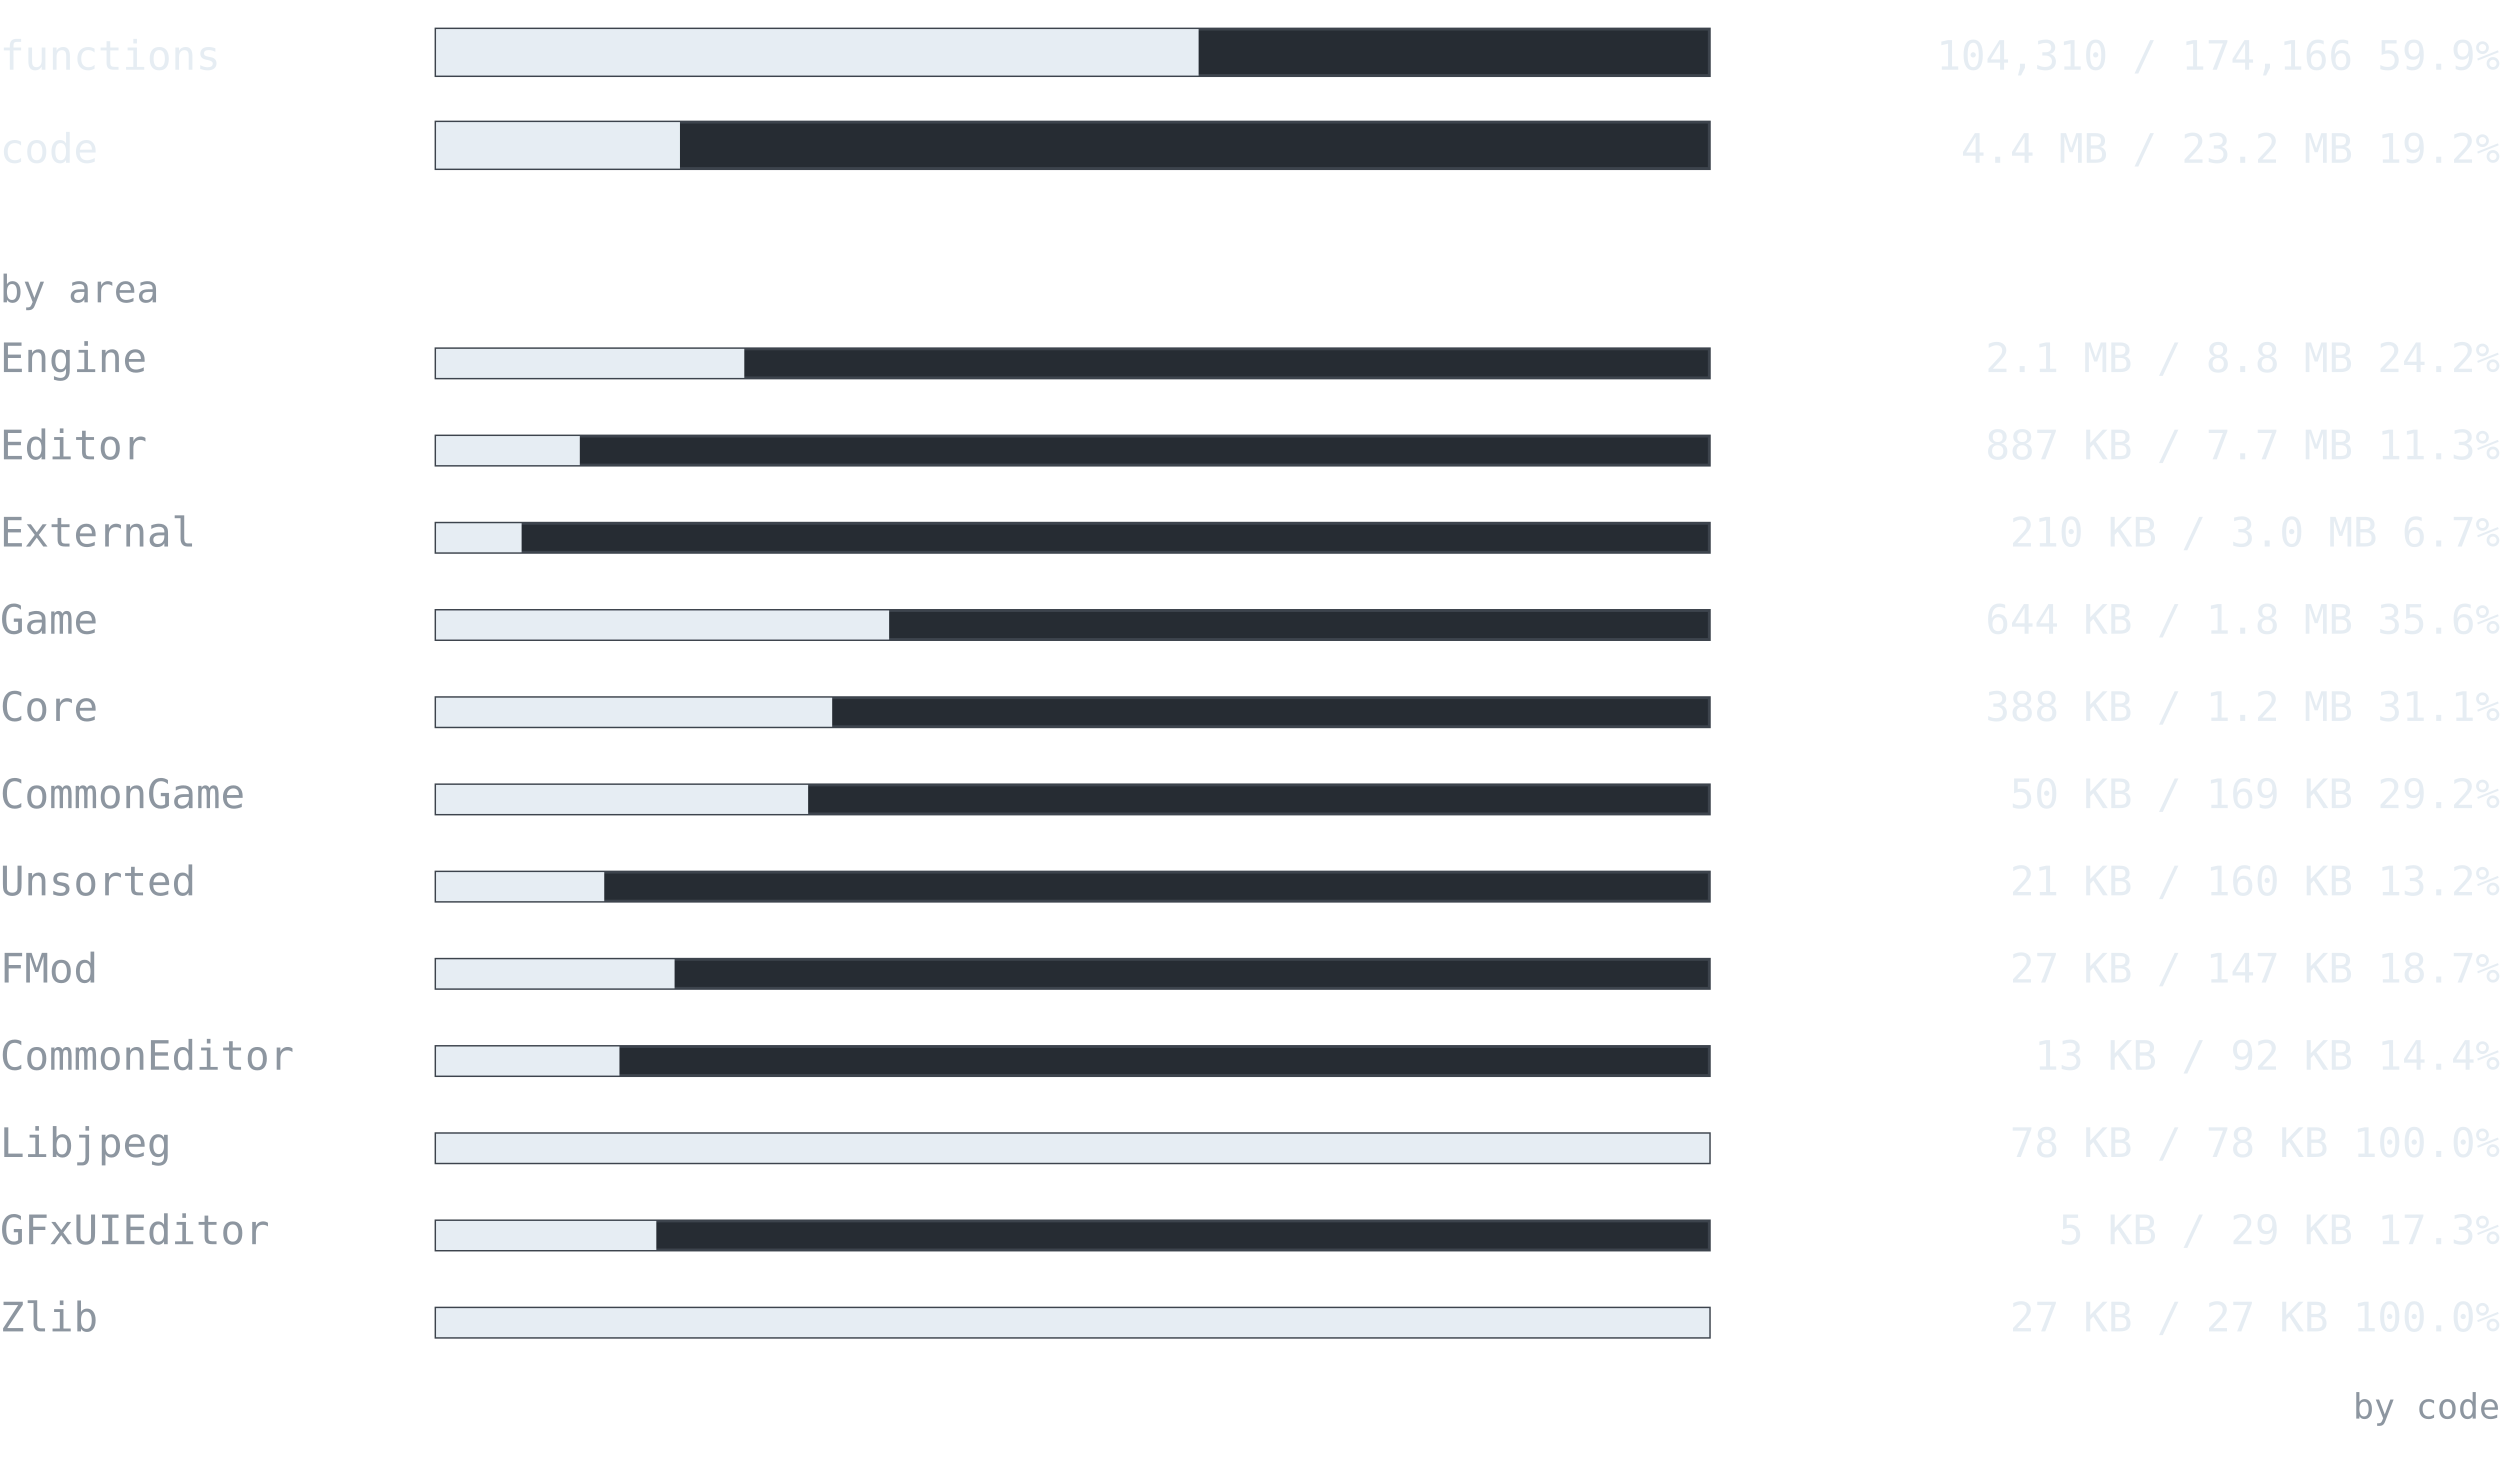
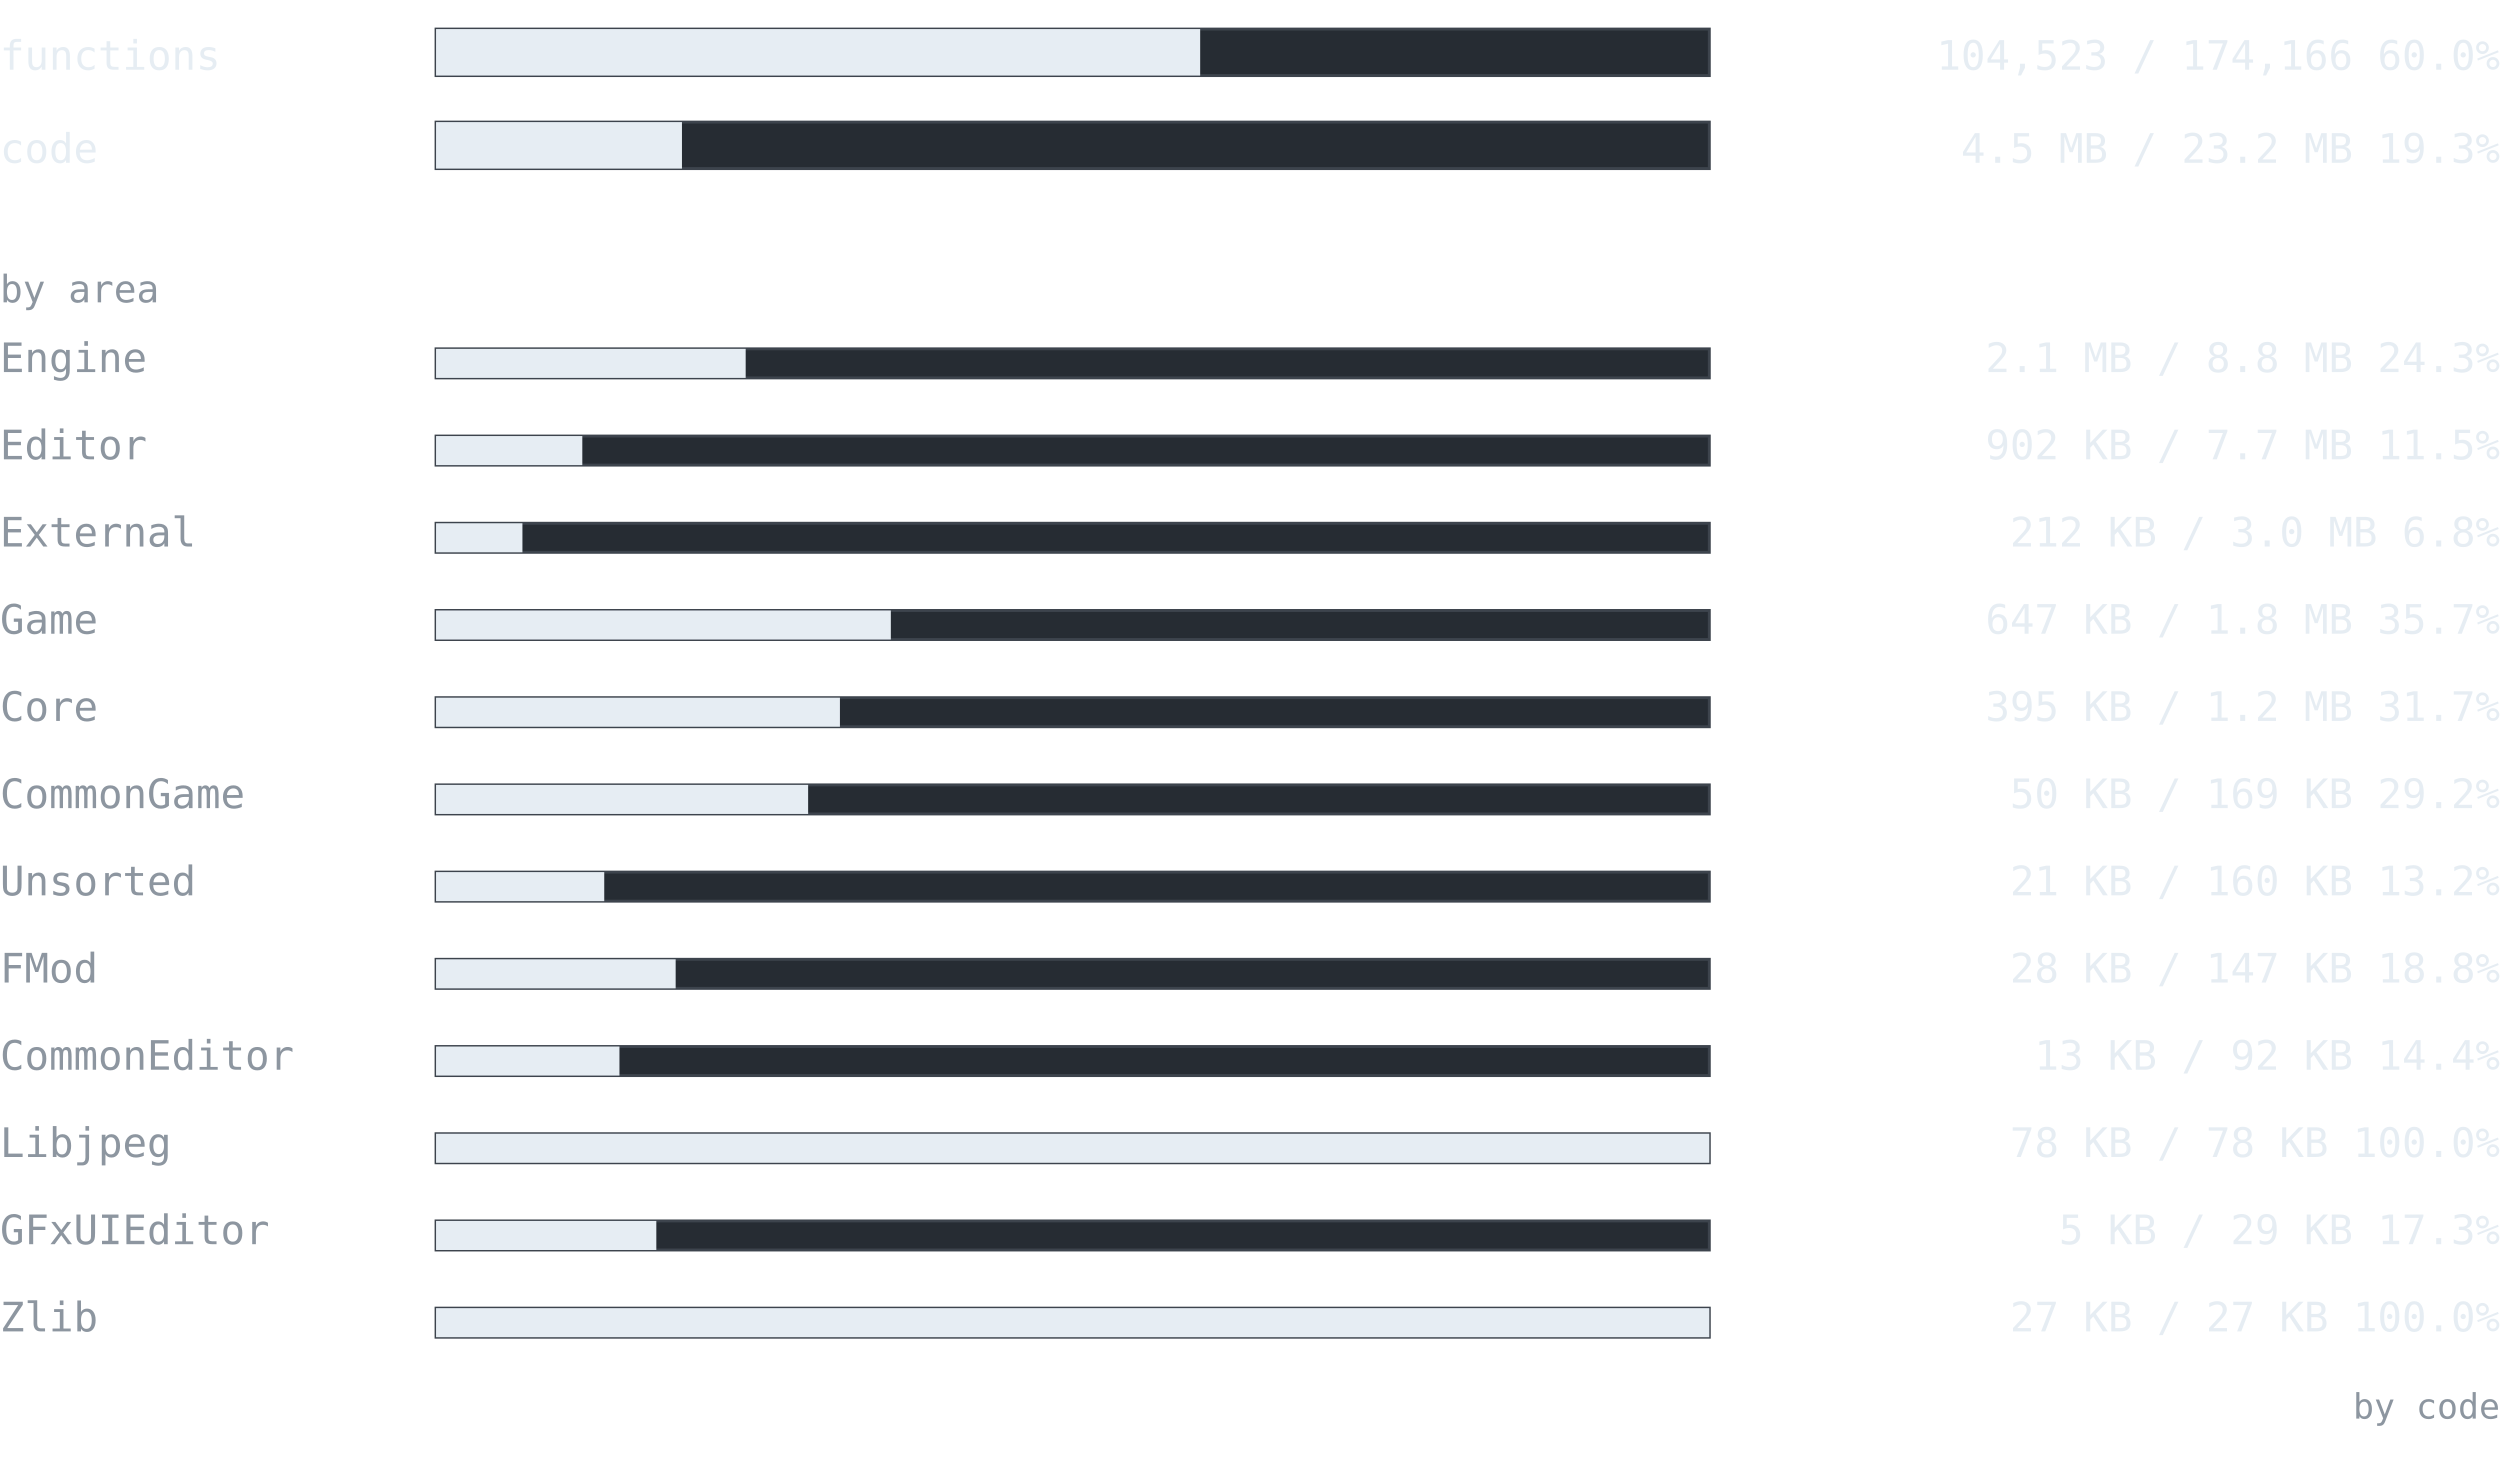
<svg xmlns="http://www.w3.org/2000/svg" width="860" height="510" viewBox="0 0 860 510" font-family="ui-monospace, SFMono-Regular, 'Cascadia Mono', Consolas, 'DejaVu Sans Mono', monospace">
  <text x="0" y="24" font-size="14" fill="#e6edf3" text-anchor="start" font-weight="normal">functions</text>
  <rect x="150" y="10" width="438" height="16" fill="#262c33" stroke="#3d444d" />
-   <rect x="150" y="10" width="262.323" height="16" fill="#e6edf3" />
-   <text x="860" y="24" font-size="14" fill="#e6edf3" text-anchor="end" font-weight="normal">104,310 / 174,166  59.9%</text>
+   <rect x="150" y="10" width="262.859" height="16" fill="#e6edf3" />
+   <text x="860" y="24" font-size="14" fill="#e6edf3" text-anchor="end" font-weight="normal">104,523 / 174,166  60.0%</text>
  <text x="0" y="56" font-size="14" fill="#e6edf3" text-anchor="start" font-weight="normal">code</text>
  <rect x="150" y="42" width="438" height="16" fill="#262c33" stroke="#3d444d" />
-   <rect x="150" y="42" width="83.906" height="16" fill="#e6edf3" />
-   <text x="860" y="56" font-size="14" fill="#e6edf3" text-anchor="end" font-weight="normal">4.4 MB / 23.2 MB  19.2%</text>
+   <rect x="150" y="42" width="84.593" height="16" fill="#e6edf3" />
+   <text x="860" y="56" font-size="14" fill="#e6edf3" text-anchor="end" font-weight="normal">4.5 MB / 23.2 MB  19.3%</text>
  <text x="0" y="104" font-size="13" fill="#8d96a0" text-anchor="start" font-weight="normal">by area</text>
  <text x="0" y="128" font-size="14" fill="#8d96a0" text-anchor="start" font-weight="normal">Engine</text>
  <rect x="150" y="120" width="438" height="10" fill="#262c33" stroke="#3d444d" />
-   <rect x="150" y="120" width="106.037" height="10" fill="#e6edf3" />
-   <text x="860" y="128" font-size="14" fill="#e6edf3" text-anchor="end" font-weight="normal">2.1 MB / 8.8 MB  24.2%</text>
+   <rect x="150" y="120" width="106.513" height="10" fill="#e6edf3" />
+   <text x="860" y="128" font-size="14" fill="#e6edf3" text-anchor="end" font-weight="normal">2.1 MB / 8.8 MB  24.3%</text>
  <text x="0" y="158" font-size="14" fill="#8d96a0" text-anchor="start" font-weight="normal">Editor</text>
  <rect x="150" y="150" width="438" height="10" fill="#262c33" stroke="#3d444d" />
-   <rect x="150" y="150" width="49.457" height="10" fill="#e6edf3" />
-   <text x="860" y="158" font-size="14" fill="#e6edf3" text-anchor="end" font-weight="normal">887 KB / 7.7 MB  11.3%</text>
+   <rect x="150" y="150" width="50.315" height="10" fill="#e6edf3" />
+   <text x="860" y="158" font-size="14" fill="#e6edf3" text-anchor="end" font-weight="normal">902 KB / 7.7 MB  11.5%</text>
  <text x="0" y="188" font-size="14" fill="#8d96a0" text-anchor="start" font-weight="normal">External</text>
  <rect x="150" y="180" width="438" height="10" fill="#262c33" stroke="#3d444d" />
-   <rect x="150" y="180" width="29.434" height="10" fill="#e6edf3" />
-   <text x="860" y="188" font-size="14" fill="#e6edf3" text-anchor="end" font-weight="normal">210 KB / 3.0 MB  6.7%</text>
+   <rect x="150" y="180" width="29.717" height="10" fill="#e6edf3" />
+   <text x="860" y="188" font-size="14" fill="#e6edf3" text-anchor="end" font-weight="normal">212 KB / 3.0 MB  6.8%</text>
  <text x="0" y="218" font-size="14" fill="#8d96a0" text-anchor="start" font-weight="normal">Game</text>
  <rect x="150" y="210" width="438" height="10" fill="#262c33" stroke="#3d444d" />
-   <rect x="150" y="210" width="155.865" height="10" fill="#e6edf3" />
-   <text x="860" y="218" font-size="14" fill="#e6edf3" text-anchor="end" font-weight="normal">644 KB / 1.8 MB  35.6%</text>
+   <rect x="150" y="210" width="156.448" height="10" fill="#e6edf3" />
+   <text x="860" y="218" font-size="14" fill="#e6edf3" text-anchor="end" font-weight="normal">647 KB / 1.8 MB  35.7%</text>
  <text x="0" y="248" font-size="14" fill="#8d96a0" text-anchor="start" font-weight="normal">Core</text>
  <rect x="150" y="240" width="438" height="10" fill="#262c33" stroke="#3d444d" />
-   <rect x="150" y="240" width="136.269" height="10" fill="#e6edf3" />
-   <text x="860" y="248" font-size="14" fill="#e6edf3" text-anchor="end" font-weight="normal">388 KB / 1.2 MB  31.1%</text>
+   <rect x="150" y="240" width="138.934" height="10" fill="#e6edf3" />
+   <text x="860" y="248" font-size="14" fill="#e6edf3" text-anchor="end" font-weight="normal">395 KB / 1.2 MB  31.7%</text>
  <text x="0" y="278" font-size="14" fill="#8d96a0" text-anchor="start" font-weight="normal">CommonGame</text>
  <rect x="150" y="270" width="438" height="10" fill="#262c33" stroke="#3d444d" />
  <rect x="150" y="270" width="127.996" height="10" fill="#e6edf3" />
  <text x="860" y="278" font-size="14" fill="#e6edf3" text-anchor="end" font-weight="normal">50 KB / 169 KB  29.2%</text>
  <text x="0" y="308" font-size="14" fill="#8d96a0" text-anchor="start" font-weight="normal">Unsorted</text>
  <rect x="150" y="300" width="438" height="10" fill="#262c33" stroke="#3d444d" />
  <rect x="150" y="300" width="57.859" height="10" fill="#e6edf3" />
  <text x="860" y="308" font-size="14" fill="#e6edf3" text-anchor="end" font-weight="normal">21 KB / 160 KB  13.2%</text>
  <text x="0" y="338" font-size="14" fill="#8d96a0" text-anchor="start" font-weight="normal">FMod</text>
  <rect x="150" y="330" width="438" height="10" fill="#262c33" stroke="#3d444d" />
-   <rect x="150" y="330" width="82.057" height="10" fill="#e6edf3" />
-   <text x="860" y="338" font-size="14" fill="#e6edf3" text-anchor="end" font-weight="normal">27 KB / 147 KB  18.7%</text>
+   <rect x="150" y="330" width="82.427" height="10" fill="#e6edf3" />
+   <text x="860" y="338" font-size="14" fill="#e6edf3" text-anchor="end" font-weight="normal">28 KB / 147 KB  18.8%</text>
  <text x="0" y="368" font-size="14" fill="#8d96a0" text-anchor="start" font-weight="normal">CommonEditor</text>
  <rect x="150" y="360" width="438" height="10" fill="#262c33" stroke="#3d444d" />
  <rect x="150" y="360" width="63.092" height="10" fill="#e6edf3" />
  <text x="860" y="368" font-size="14" fill="#e6edf3" text-anchor="end" font-weight="normal">13 KB / 92 KB  14.4%</text>
  <text x="0" y="398" font-size="14" fill="#8d96a0" text-anchor="start" font-weight="normal">Libjpeg</text>
  <rect x="150" y="390" width="438" height="10" fill="#262c33" stroke="#3d444d" />
  <rect x="150" y="390" width="438" height="10" fill="#e6edf3" />
  <text x="860" y="398" font-size="14" fill="#e6edf3" text-anchor="end" font-weight="normal">78 KB / 78 KB  100.0%</text>
  <text x="0" y="428" font-size="14" fill="#8d96a0" text-anchor="start" font-weight="normal">GFxUIEditor</text>
  <rect x="150" y="420" width="438" height="10" fill="#262c33" stroke="#3d444d" />
  <rect x="150" y="420" width="75.775" height="10" fill="#e6edf3" />
  <text x="860" y="428" font-size="14" fill="#e6edf3" text-anchor="end" font-weight="normal">5 KB / 29 KB  17.3%</text>
  <text x="0" y="458" font-size="14" fill="#8d96a0" text-anchor="start" font-weight="normal">Zlib</text>
  <rect x="150" y="450" width="438" height="10" fill="#262c33" stroke="#3d444d" />
  <rect x="150" y="450" width="438" height="10" fill="#e6edf3" />
  <text x="860" y="458" font-size="14" fill="#e6edf3" text-anchor="end" font-weight="normal">27 KB / 27 KB  100.0%</text>
  <text x="860" y="488" font-size="12" fill="#8d96a0" text-anchor="end" font-weight="normal">by code</text>
</svg>
